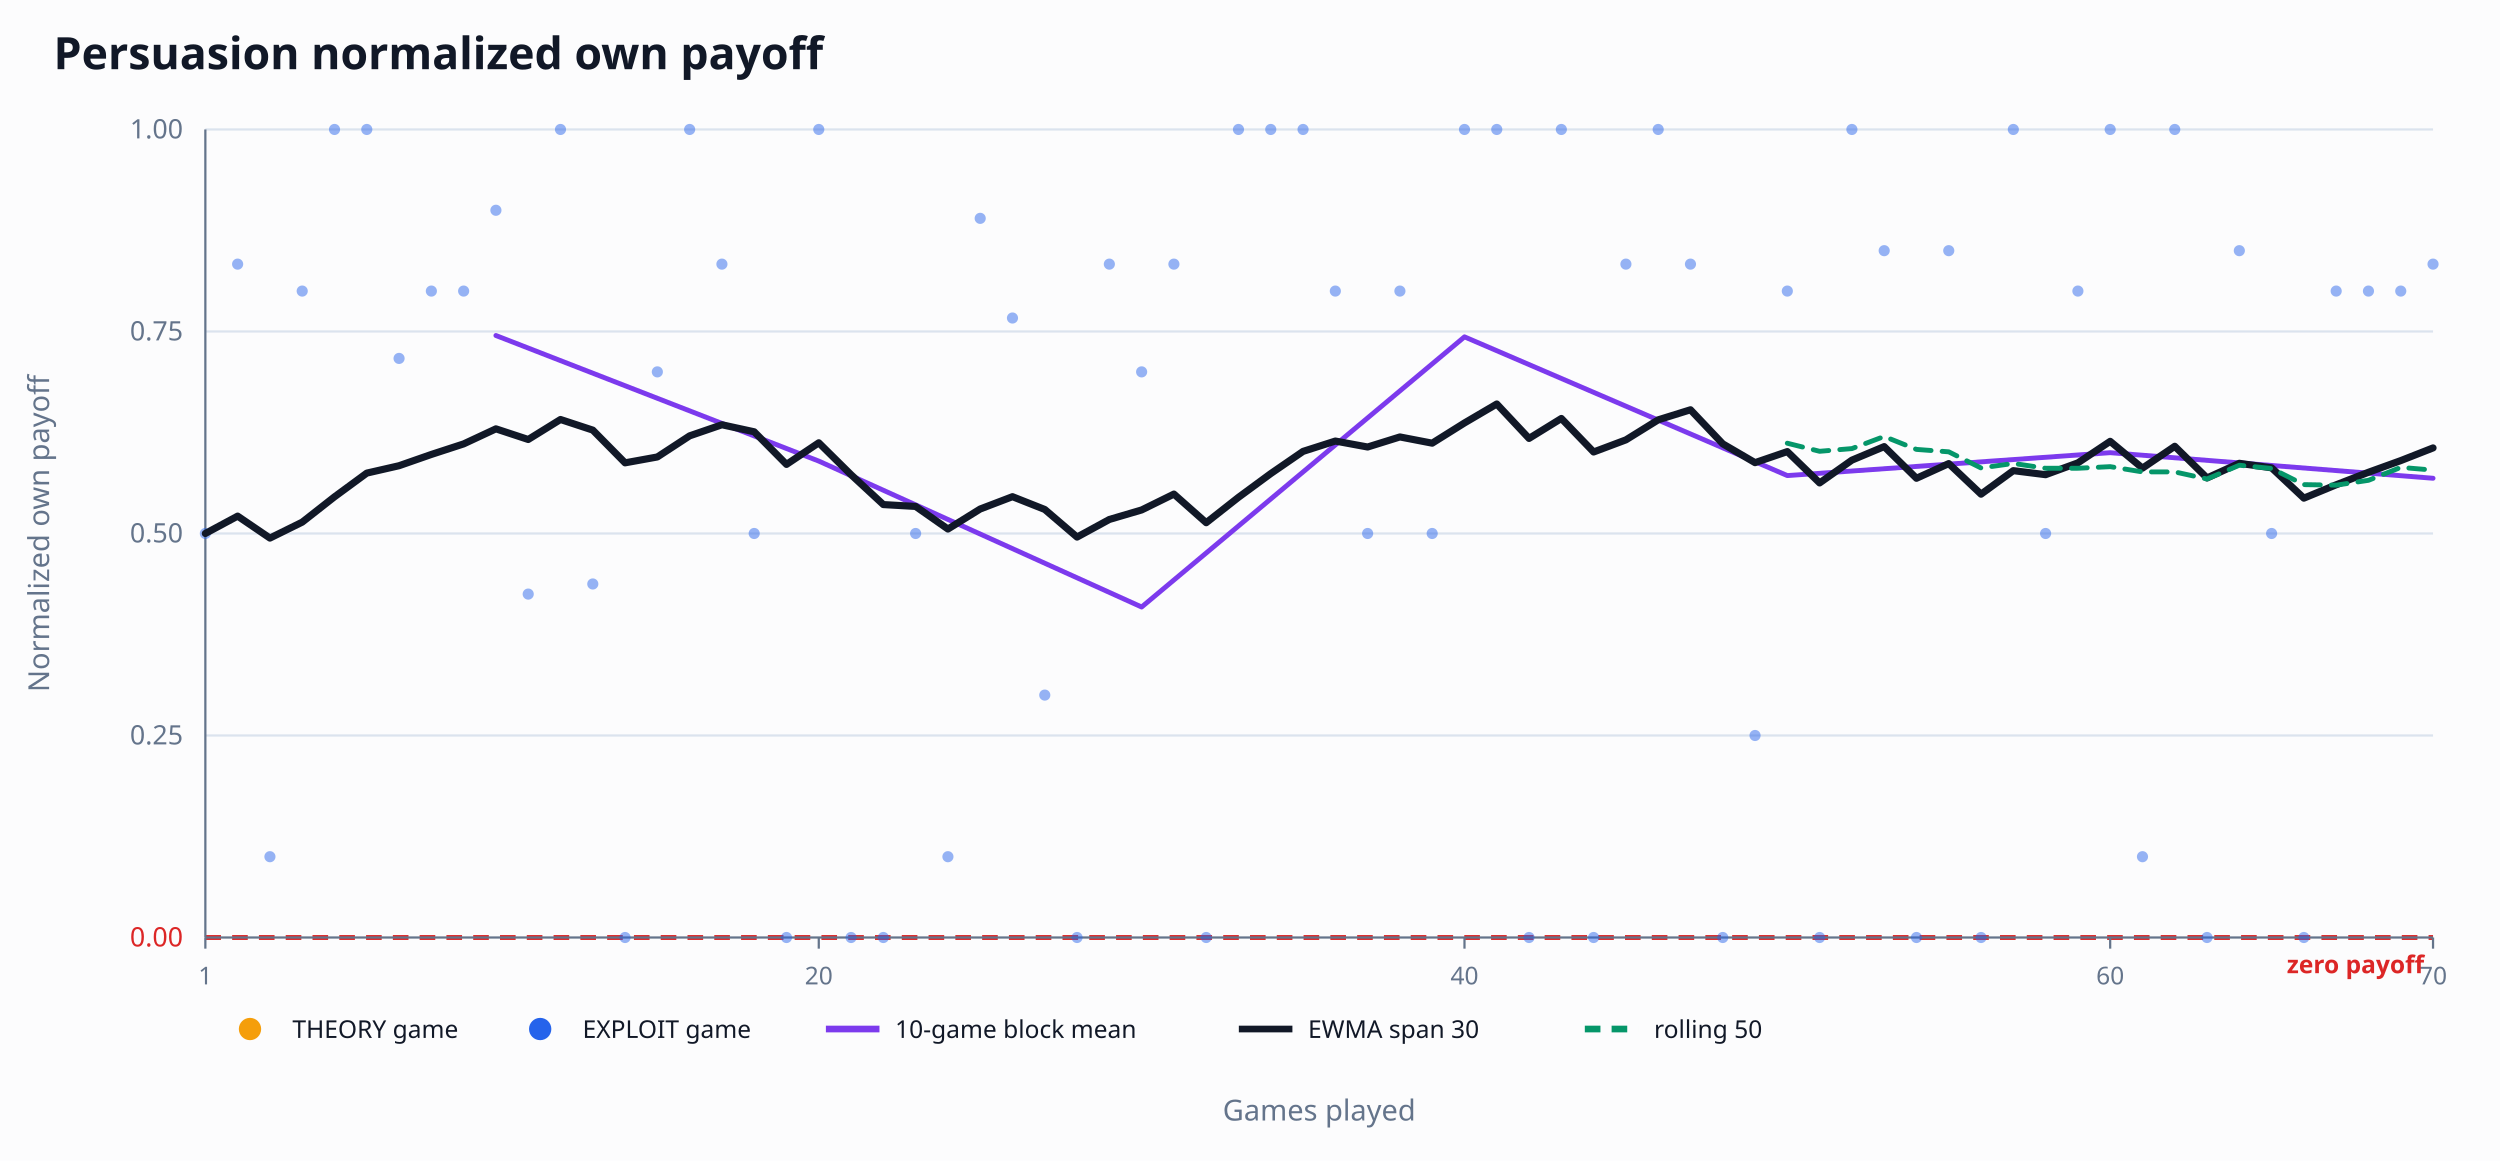
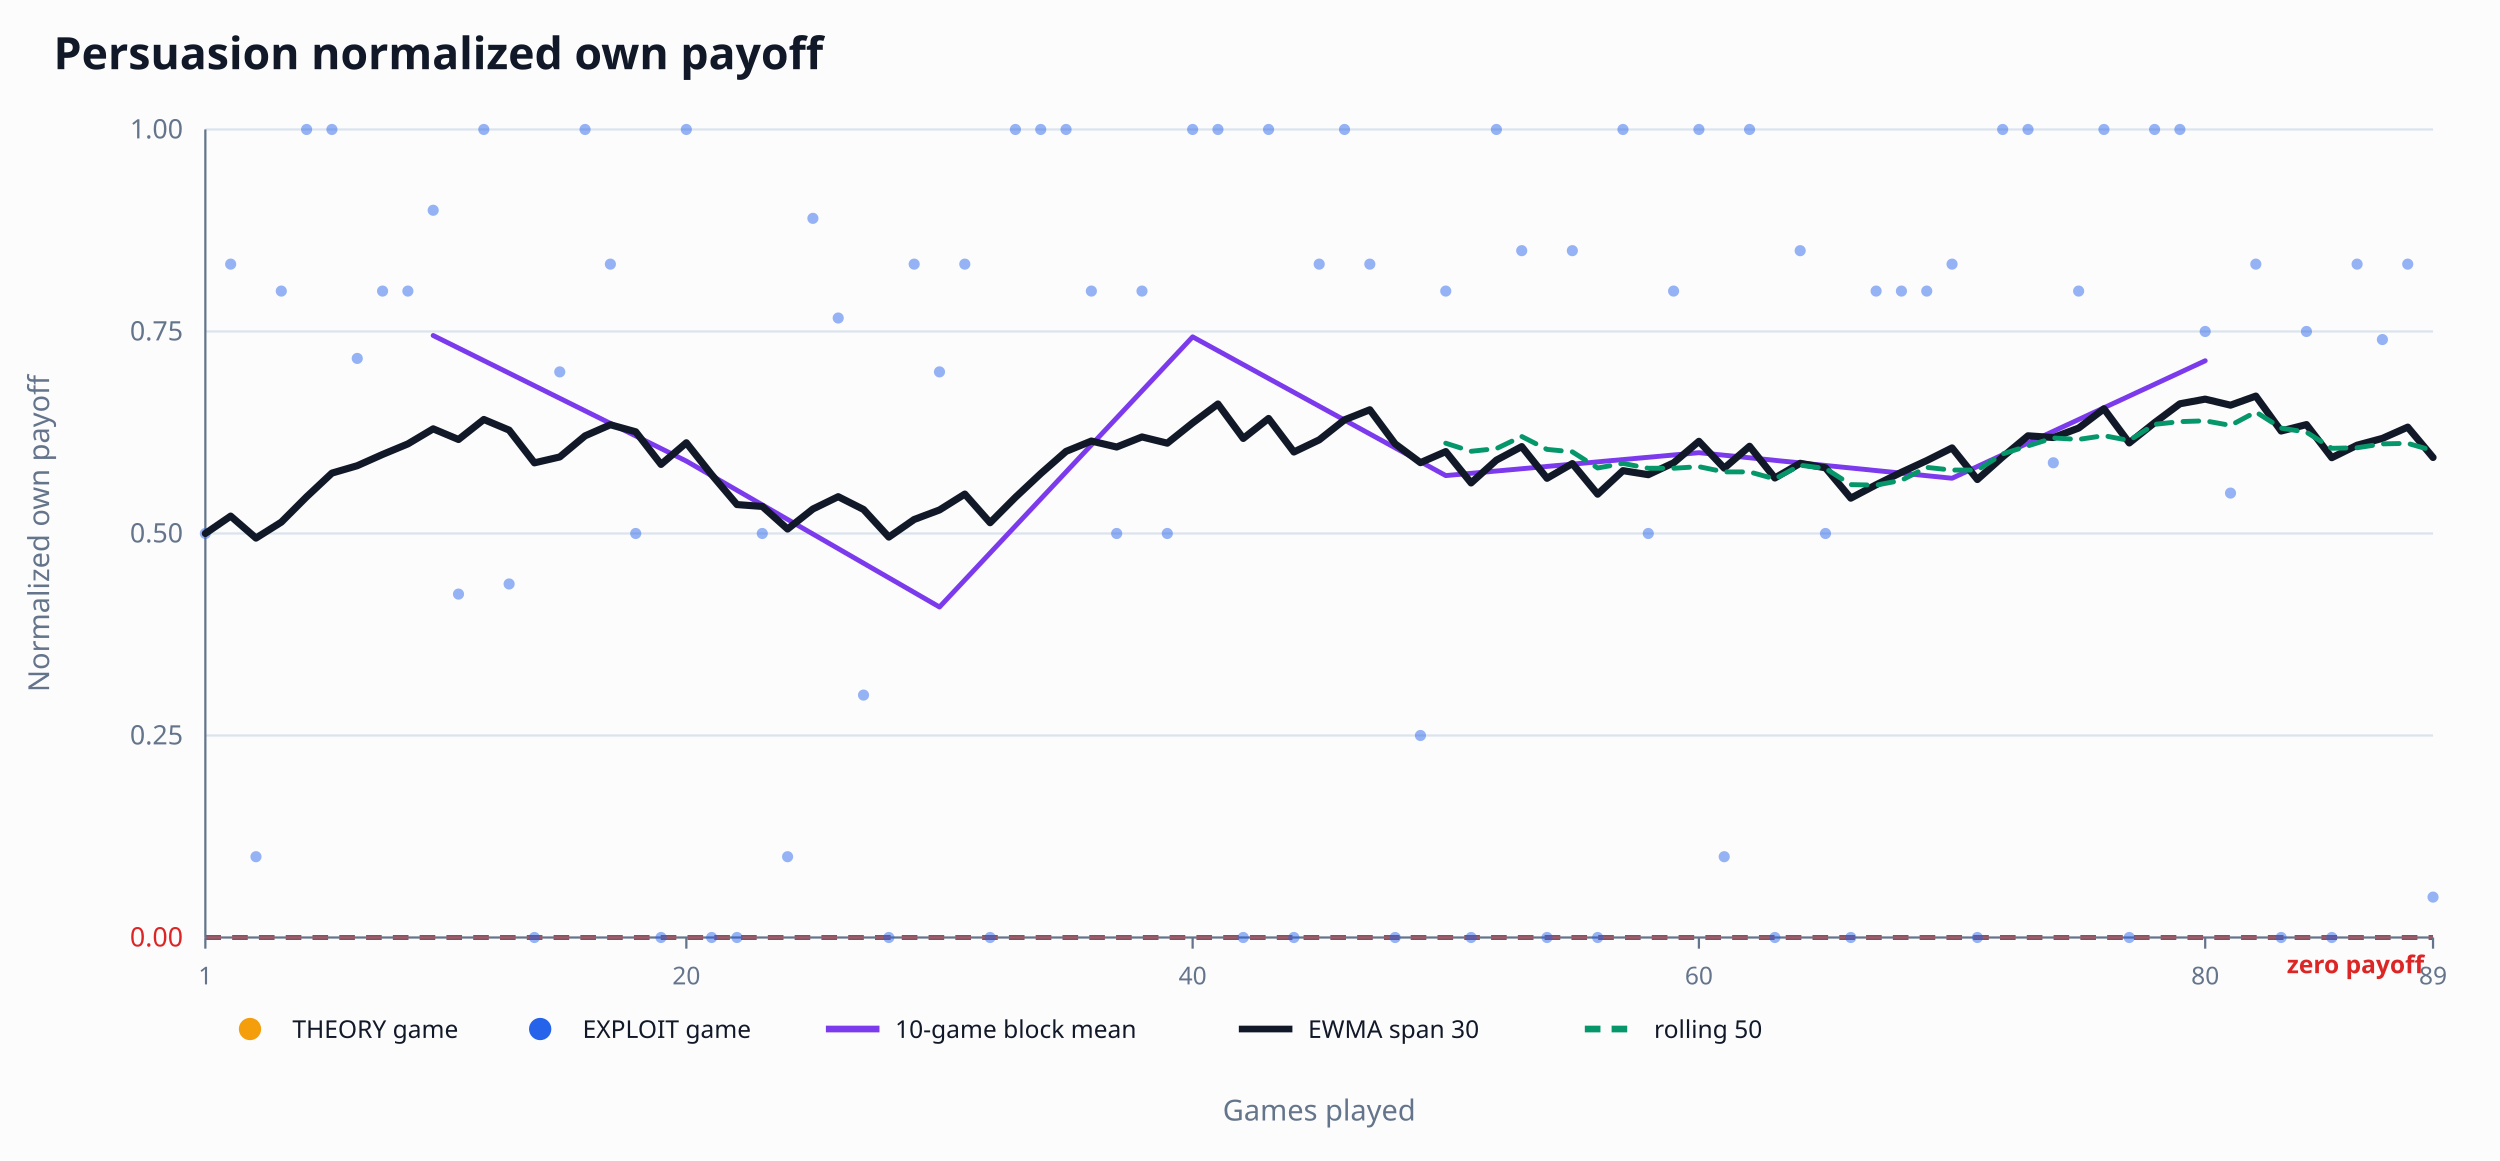
<svg xmlns="http://www.w3.org/2000/svg" width="1120" height="520" viewBox="0 0 1120 520">
  <rect width="100%" height="100%" fill="#fcfcfd" />
  <text x="24" y="31" font-family="system-ui,sans-serif" font-size="20" font-weight="700" fill="#111827">Persuasion normalized own payoff</text>
  <line x1="92" y1="420.00" x2="1090" y2="420.00" stroke="#dc2626" stroke-width="2.2" stroke-dasharray="7,5" />
  <text x="82" y="424.00" text-anchor="end" font-family="system-ui,sans-serif" font-size="12" fill="#dc2626">0.00</text>
  <line x1="92" y1="329.50" x2="1090" y2="329.50" stroke="#dbe3ee" stroke-width="1" />
  <text x="82" y="333.50" text-anchor="end" font-family="system-ui,sans-serif" font-size="12" fill="#64748b">0.25</text>
  <line x1="92" y1="239.00" x2="1090" y2="239.00" stroke="#dbe3ee" stroke-width="1" />
  <text x="82" y="243.00" text-anchor="end" font-family="system-ui,sans-serif" font-size="12" fill="#64748b">0.50</text>
  <line x1="92" y1="148.50" x2="1090" y2="148.50" stroke="#dbe3ee" stroke-width="1" />
  <text x="82" y="152.50" text-anchor="end" font-family="system-ui,sans-serif" font-size="12" fill="#64748b">0.75</text>
  <line x1="92" y1="58.00" x2="1090" y2="58.00" stroke="#dbe3ee" stroke-width="1" />
  <text x="82" y="62.00" text-anchor="end" font-family="system-ui,sans-serif" font-size="12" fill="#64748b">1.00</text>
  <line x1="92.00" y1="420" x2="92.00" y2="425" stroke="#64748b" />
  <text x="92.00" y="441" text-anchor="middle" font-family="system-ui,sans-serif" font-size="11" fill="#64748b">1</text>
-   <line x1="366.81" y1="420" x2="366.81" y2="425" stroke="#64748b" />
-   <text x="366.81" y="441" text-anchor="middle" font-family="system-ui,sans-serif" font-size="11" fill="#64748b">20</text>
-   <line x1="656.09" y1="420" x2="656.09" y2="425" stroke="#64748b" />
-   <text x="656.09" y="441" text-anchor="middle" font-family="system-ui,sans-serif" font-size="11" fill="#64748b">40</text>
-   <line x1="945.36" y1="420" x2="945.36" y2="425" stroke="#64748b" />
-   <text x="945.36" y="441" text-anchor="middle" font-family="system-ui,sans-serif" font-size="11" fill="#64748b">60</text>
+   <line x1="307.48" y1="420" x2="307.48" y2="425" stroke="#64748b" />
+   <text x="307.48" y="441" text-anchor="middle" font-family="system-ui,sans-serif" font-size="11" fill="#64748b">20</text>
+   <line x1="534.30" y1="420" x2="534.30" y2="425" stroke="#64748b" />
+   <text x="534.30" y="441" text-anchor="middle" font-family="system-ui,sans-serif" font-size="11" fill="#64748b">40</text>
+   <line x1="761.11" y1="420" x2="761.11" y2="425" stroke="#64748b" />
+   <text x="761.11" y="441" text-anchor="middle" font-family="system-ui,sans-serif" font-size="11" fill="#64748b">60</text>
+   <line x1="987.93" y1="420" x2="987.93" y2="425" stroke="#64748b" />
+   <text x="987.93" y="441" text-anchor="middle" font-family="system-ui,sans-serif" font-size="11" fill="#64748b">80</text>
  <line x1="1090.00" y1="420" x2="1090.00" y2="425" stroke="#64748b" />
-   <text x="1090.00" y="441" text-anchor="middle" font-family="system-ui,sans-serif" font-size="11" fill="#64748b">70</text>
+   <text x="1090.00" y="441" text-anchor="middle" font-family="system-ui,sans-serif" font-size="11" fill="#64748b">89</text>
  <line x1="92" y1="58" x2="92" y2="420" stroke="#64748b" />
  <line x1="92" y1="420" x2="1090" y2="420" stroke="#64748b" />
  <text x="591.00" y="502" text-anchor="middle" font-family="system-ui,sans-serif" font-size="13" fill="#64748b">Games played</text>
  <text x="22" y="239.00" text-anchor="middle" transform="rotate(-90 22 239.00)" font-family="system-ui,sans-serif" font-size="13" fill="#64748b">Normalized own payoff</text>
  <text x="1086" y="436.00" text-anchor="end" font-family="system-ui,sans-serif" font-size="11" font-weight="700" fill="#dc2626">zero payoff</text>
  <circle cx="92.00" cy="239.00" r="2.5" fill="#2563eb" opacity="0.48" />
-   <circle cx="106.46" cy="118.33" r="2.5" fill="#2563eb" opacity="0.48" />
-   <circle cx="120.93" cy="383.80" r="2.5" fill="#2563eb" opacity="0.48" />
-   <circle cx="135.39" cy="130.40" r="2.5" fill="#2563eb" opacity="0.48" />
-   <circle cx="149.86" cy="58.00" r="2.5" fill="#2563eb" opacity="0.48" />
-   <circle cx="164.32" cy="58.00" r="2.5" fill="#2563eb" opacity="0.48" />
-   <circle cx="178.78" cy="160.57" r="2.5" fill="#2563eb" opacity="0.48" />
-   <circle cx="193.25" cy="130.40" r="2.5" fill="#2563eb" opacity="0.48" />
-   <circle cx="207.71" cy="130.40" r="2.5" fill="#2563eb" opacity="0.48" />
-   <circle cx="222.17" cy="94.20" r="2.5" fill="#2563eb" opacity="0.48" />
-   <circle cx="236.64" cy="266.15" r="2.5" fill="#2563eb" opacity="0.48" />
-   <circle cx="251.10" cy="58.00" r="2.5" fill="#2563eb" opacity="0.48" />
-   <circle cx="265.57" cy="261.62" r="2.5" fill="#2563eb" opacity="0.48" />
-   <circle cx="280.03" cy="420.00" r="2.5" fill="#2563eb" opacity="0.48" />
-   <circle cx="294.49" cy="166.60" r="2.5" fill="#2563eb" opacity="0.48" />
-   <circle cx="308.96" cy="58.00" r="2.5" fill="#2563eb" opacity="0.48" />
-   <circle cx="323.42" cy="118.33" r="2.5" fill="#2563eb" opacity="0.48" />
-   <circle cx="337.88" cy="239.00" r="2.5" fill="#2563eb" opacity="0.48" />
-   <circle cx="352.35" cy="420.00" r="2.5" fill="#2563eb" opacity="0.48" />
-   <circle cx="366.81" cy="58.00" r="2.5" fill="#2563eb" opacity="0.48" />
-   <circle cx="381.28" cy="420.00" r="2.5" fill="#2563eb" opacity="0.48" />
-   <circle cx="395.74" cy="420.00" r="2.5" fill="#2563eb" opacity="0.48" />
-   <circle cx="410.20" cy="239.00" r="2.5" fill="#2563eb" opacity="0.48" />
-   <circle cx="424.67" cy="383.80" r="2.5" fill="#2563eb" opacity="0.48" />
-   <circle cx="439.13" cy="97.82" r="2.5" fill="#2563eb" opacity="0.48" />
-   <circle cx="453.59" cy="142.47" r="2.5" fill="#2563eb" opacity="0.48" />
-   <circle cx="468.06" cy="311.40" r="2.5" fill="#2563eb" opacity="0.48" />
-   <circle cx="482.52" cy="420.00" r="2.5" fill="#2563eb" opacity="0.48" />
-   <circle cx="496.99" cy="118.33" r="2.5" fill="#2563eb" opacity="0.48" />
-   <circle cx="511.45" cy="166.60" r="2.5" fill="#2563eb" opacity="0.48" />
-   <circle cx="525.91" cy="118.33" r="2.5" fill="#2563eb" opacity="0.48" />
-   <circle cx="540.38" cy="420.00" r="2.5" fill="#2563eb" opacity="0.48" />
-   <circle cx="554.84" cy="58.00" r="2.5" fill="#2563eb" opacity="0.48" />
-   <circle cx="569.30" cy="58.00" r="2.5" fill="#2563eb" opacity="0.48" />
-   <circle cx="583.77" cy="58.00" r="2.5" fill="#2563eb" opacity="0.48" />
-   <circle cx="598.23" cy="130.40" r="2.5" fill="#2563eb" opacity="0.48" />
-   <circle cx="612.70" cy="239.00" r="2.5" fill="#2563eb" opacity="0.48" />
-   <circle cx="627.16" cy="130.40" r="2.5" fill="#2563eb" opacity="0.48" />
-   <circle cx="641.62" cy="239.00" r="2.5" fill="#2563eb" opacity="0.48" />
-   <circle cx="656.09" cy="58.00" r="2.5" fill="#2563eb" opacity="0.48" />
-   <circle cx="670.55" cy="58.00" r="2.5" fill="#2563eb" opacity="0.48" />
-   <circle cx="685.01" cy="420.00" r="2.5" fill="#2563eb" opacity="0.48" />
-   <circle cx="699.48" cy="58.00" r="2.5" fill="#2563eb" opacity="0.48" />
-   <circle cx="713.94" cy="420.00" r="2.5" fill="#2563eb" opacity="0.48" />
-   <circle cx="728.41" cy="118.33" r="2.5" fill="#2563eb" opacity="0.48" />
-   <circle cx="742.87" cy="58.00" r="2.5" fill="#2563eb" opacity="0.48" />
-   <circle cx="757.33" cy="118.33" r="2.5" fill="#2563eb" opacity="0.48" />
-   <circle cx="771.80" cy="420.00" r="2.5" fill="#2563eb" opacity="0.48" />
-   <circle cx="786.26" cy="329.50" r="2.5" fill="#2563eb" opacity="0.48" />
-   <circle cx="800.72" cy="130.40" r="2.5" fill="#2563eb" opacity="0.48" />
-   <circle cx="815.19" cy="420.00" r="2.5" fill="#2563eb" opacity="0.48" />
-   <circle cx="829.65" cy="58.00" r="2.5" fill="#2563eb" opacity="0.48" />
-   <circle cx="844.12" cy="112.30" r="2.5" fill="#2563eb" opacity="0.48" />
-   <circle cx="858.58" cy="420.00" r="2.5" fill="#2563eb" opacity="0.48" />
-   <circle cx="873.04" cy="112.30" r="2.5" fill="#2563eb" opacity="0.48" />
-   <circle cx="887.51" cy="420.00" r="2.5" fill="#2563eb" opacity="0.48" />
-   <circle cx="901.97" cy="58.00" r="2.5" fill="#2563eb" opacity="0.48" />
-   <circle cx="916.43" cy="239.00" r="2.5" fill="#2563eb" opacity="0.48" />
-   <circle cx="930.90" cy="130.40" r="2.5" fill="#2563eb" opacity="0.48" />
-   <circle cx="945.36" cy="58.00" r="2.5" fill="#2563eb" opacity="0.48" />
-   <circle cx="959.83" cy="383.80" r="2.5" fill="#2563eb" opacity="0.48" />
-   <circle cx="974.29" cy="58.00" r="2.5" fill="#2563eb" opacity="0.48" />
-   <circle cx="988.75" cy="420.00" r="2.5" fill="#2563eb" opacity="0.48" />
-   <circle cx="1003.22" cy="112.30" r="2.5" fill="#2563eb" opacity="0.48" />
-   <circle cx="1017.68" cy="239.00" r="2.5" fill="#2563eb" opacity="0.48" />
-   <circle cx="1032.14" cy="420.00" r="2.5" fill="#2563eb" opacity="0.48" />
-   <circle cx="1046.61" cy="130.40" r="2.5" fill="#2563eb" opacity="0.48" />
-   <circle cx="1061.07" cy="130.40" r="2.5" fill="#2563eb" opacity="0.48" />
-   <circle cx="1075.54" cy="130.40" r="2.5" fill="#2563eb" opacity="0.48" />
-   <circle cx="1090.00" cy="118.33" r="2.5" fill="#2563eb" opacity="0.48" />
-   <polyline points="222.17,150.31 366.81,206.57 511.45,271.94 656.09,150.91 800.72,213.06 945.36,202.80 1090.00,214.26" fill="none" stroke="#7c3aed" stroke-width="2.2" stroke-linejoin="round" stroke-linecap="round" />
-   <polyline points="92.00,239.00 106.46,231.22 120.93,241.06 135.39,233.92 149.86,222.57 164.32,211.95 178.78,208.64 193.25,203.59 207.71,198.87 222.17,192.12 236.64,196.89 251.10,187.93 265.57,192.69 280.03,207.35 294.49,204.72 308.96,195.26 323.42,190.29 337.88,193.44 352.35,208.05 366.81,198.37 381.28,212.67 395.74,226.05 410.20,226.88 424.67,237.01 439.13,228.03 453.59,222.51 468.06,228.24 482.52,240.61 496.99,232.72 511.45,228.46 525.91,221.35 540.38,234.17 554.84,222.80 569.30,212.17 583.77,202.22 598.23,197.59 612.70,200.26 627.16,195.75 641.62,198.54 656.09,189.48 670.55,180.99 685.01,196.41 699.48,187.48 713.94,202.49 728.41,197.06 742.87,188.09 757.33,183.58 771.80,198.84 786.26,207.27 800.72,202.31 815.19,216.35 829.65,206.14 844.12,200.08 858.58,214.27 873.04,207.69 887.51,221.39 901.97,210.85 916.43,212.66 930.90,207.36 945.36,197.72 959.83,209.73 974.29,199.94 988.75,214.13 1003.22,207.56 1017.68,209.59 1032.14,223.17 1046.61,217.18 1061.07,211.58 1075.54,206.35 1090.00,200.67" fill="none" stroke="#111827" stroke-width="3.2" stroke-linejoin="round" stroke-linecap="round" />
-   <polyline points="800.72,198.56 815.19,202.18 829.65,200.97 844.12,195.54 858.58,201.33 873.04,202.42 887.51,209.66 901.97,207.61 916.43,209.78 930.90,209.78 945.36,209.06 959.83,211.41 974.29,211.41 988.75,214.58 1003.22,208.42 1017.68,209.87 1032.14,217.11 1046.61,217.35 1061.07,215.18 1075.54,209.39 1090.00,210.60" fill="none" stroke="#059669" stroke-width="2.2" stroke-linejoin="round" stroke-linecap="round" stroke-dasharray="7,5" />
+   <circle cx="103.34" cy="118.33" r="2.5" fill="#2563eb" opacity="0.48" />
+   <circle cx="114.68" cy="383.80" r="2.5" fill="#2563eb" opacity="0.48" />
+   <circle cx="126.02" cy="130.40" r="2.5" fill="#2563eb" opacity="0.48" />
+   <circle cx="137.36" cy="58.00" r="2.5" fill="#2563eb" opacity="0.48" />
+   <circle cx="148.70" cy="58.00" r="2.5" fill="#2563eb" opacity="0.48" />
+   <circle cx="160.05" cy="160.57" r="2.5" fill="#2563eb" opacity="0.48" />
+   <circle cx="171.39" cy="130.40" r="2.5" fill="#2563eb" opacity="0.48" />
+   <circle cx="182.73" cy="130.40" r="2.5" fill="#2563eb" opacity="0.48" />
+   <circle cx="194.07" cy="94.20" r="2.5" fill="#2563eb" opacity="0.48" />
+   <circle cx="205.41" cy="266.15" r="2.5" fill="#2563eb" opacity="0.48" />
+   <circle cx="216.75" cy="58.00" r="2.5" fill="#2563eb" opacity="0.48" />
+   <circle cx="228.09" cy="261.62" r="2.5" fill="#2563eb" opacity="0.48" />
+   <circle cx="239.43" cy="420.00" r="2.5" fill="#2563eb" opacity="0.48" />
+   <circle cx="250.77" cy="166.60" r="2.5" fill="#2563eb" opacity="0.48" />
+   <circle cx="262.11" cy="58.00" r="2.5" fill="#2563eb" opacity="0.48" />
+   <circle cx="273.45" cy="118.33" r="2.5" fill="#2563eb" opacity="0.48" />
+   <circle cx="284.80" cy="239.00" r="2.5" fill="#2563eb" opacity="0.48" />
+   <circle cx="296.14" cy="420.00" r="2.5" fill="#2563eb" opacity="0.48" />
+   <circle cx="307.48" cy="58.00" r="2.5" fill="#2563eb" opacity="0.48" />
+   <circle cx="318.82" cy="420.00" r="2.5" fill="#2563eb" opacity="0.48" />
+   <circle cx="330.16" cy="420.00" r="2.5" fill="#2563eb" opacity="0.48" />
+   <circle cx="341.50" cy="239.00" r="2.5" fill="#2563eb" opacity="0.48" />
+   <circle cx="352.84" cy="383.80" r="2.5" fill="#2563eb" opacity="0.48" />
+   <circle cx="364.18" cy="97.82" r="2.5" fill="#2563eb" opacity="0.48" />
+   <circle cx="375.52" cy="142.47" r="2.5" fill="#2563eb" opacity="0.48" />
+   <circle cx="386.86" cy="311.40" r="2.5" fill="#2563eb" opacity="0.48" />
+   <circle cx="398.20" cy="420.00" r="2.5" fill="#2563eb" opacity="0.48" />
+   <circle cx="409.55" cy="118.33" r="2.5" fill="#2563eb" opacity="0.48" />
+   <circle cx="420.89" cy="166.60" r="2.5" fill="#2563eb" opacity="0.48" />
+   <circle cx="432.23" cy="118.33" r="2.5" fill="#2563eb" opacity="0.48" />
+   <circle cx="443.57" cy="420.00" r="2.5" fill="#2563eb" opacity="0.48" />
+   <circle cx="454.91" cy="58.00" r="2.5" fill="#2563eb" opacity="0.48" />
+   <circle cx="466.25" cy="58.00" r="2.5" fill="#2563eb" opacity="0.48" />
+   <circle cx="477.59" cy="58.00" r="2.5" fill="#2563eb" opacity="0.48" />
+   <circle cx="488.93" cy="130.40" r="2.5" fill="#2563eb" opacity="0.48" />
+   <circle cx="500.27" cy="239.00" r="2.5" fill="#2563eb" opacity="0.48" />
+   <circle cx="511.61" cy="130.40" r="2.5" fill="#2563eb" opacity="0.48" />
+   <circle cx="522.95" cy="239.00" r="2.5" fill="#2563eb" opacity="0.48" />
+   <circle cx="534.30" cy="58.00" r="2.5" fill="#2563eb" opacity="0.48" />
+   <circle cx="545.64" cy="58.00" r="2.5" fill="#2563eb" opacity="0.48" />
+   <circle cx="556.98" cy="420.00" r="2.5" fill="#2563eb" opacity="0.48" />
+   <circle cx="568.32" cy="58.00" r="2.5" fill="#2563eb" opacity="0.48" />
+   <circle cx="579.66" cy="420.00" r="2.5" fill="#2563eb" opacity="0.48" />
+   <circle cx="591.00" cy="118.33" r="2.5" fill="#2563eb" opacity="0.48" />
+   <circle cx="602.34" cy="58.00" r="2.5" fill="#2563eb" opacity="0.48" />
+   <circle cx="613.68" cy="118.33" r="2.5" fill="#2563eb" opacity="0.48" />
+   <circle cx="625.02" cy="420.00" r="2.5" fill="#2563eb" opacity="0.48" />
+   <circle cx="636.36" cy="329.50" r="2.5" fill="#2563eb" opacity="0.48" />
+   <circle cx="647.70" cy="130.40" r="2.5" fill="#2563eb" opacity="0.48" />
+   <circle cx="659.05" cy="420.00" r="2.5" fill="#2563eb" opacity="0.48" />
+   <circle cx="670.39" cy="58.00" r="2.5" fill="#2563eb" opacity="0.48" />
+   <circle cx="681.73" cy="112.30" r="2.5" fill="#2563eb" opacity="0.48" />
+   <circle cx="693.07" cy="420.00" r="2.5" fill="#2563eb" opacity="0.48" />
+   <circle cx="704.41" cy="112.30" r="2.5" fill="#2563eb" opacity="0.48" />
+   <circle cx="715.75" cy="420.00" r="2.5" fill="#2563eb" opacity="0.48" />
+   <circle cx="727.09" cy="58.00" r="2.5" fill="#2563eb" opacity="0.48" />
+   <circle cx="738.43" cy="239.00" r="2.5" fill="#2563eb" opacity="0.48" />
+   <circle cx="749.77" cy="130.40" r="2.5" fill="#2563eb" opacity="0.48" />
+   <circle cx="761.11" cy="58.00" r="2.5" fill="#2563eb" opacity="0.48" />
+   <circle cx="772.45" cy="383.80" r="2.5" fill="#2563eb" opacity="0.48" />
+   <circle cx="783.80" cy="58.00" r="2.5" fill="#2563eb" opacity="0.48" />
+   <circle cx="795.14" cy="420.00" r="2.5" fill="#2563eb" opacity="0.48" />
+   <circle cx="806.48" cy="112.30" r="2.5" fill="#2563eb" opacity="0.48" />
+   <circle cx="817.82" cy="239.00" r="2.5" fill="#2563eb" opacity="0.48" />
+   <circle cx="829.16" cy="420.00" r="2.5" fill="#2563eb" opacity="0.48" />
+   <circle cx="840.50" cy="130.40" r="2.5" fill="#2563eb" opacity="0.48" />
+   <circle cx="851.84" cy="130.40" r="2.5" fill="#2563eb" opacity="0.48" />
+   <circle cx="863.18" cy="130.40" r="2.5" fill="#2563eb" opacity="0.48" />
+   <circle cx="874.52" cy="118.33" r="2.5" fill="#2563eb" opacity="0.48" />
+   <circle cx="885.86" cy="420.00" r="2.5" fill="#2563eb" opacity="0.48" />
+   <circle cx="897.20" cy="58.00" r="2.5" fill="#2563eb" opacity="0.48" />
+   <circle cx="908.55" cy="58.00" r="2.5" fill="#2563eb" opacity="0.48" />
+   <circle cx="919.89" cy="207.32" r="2.5" fill="#2563eb" opacity="0.48" />
+   <circle cx="931.23" cy="130.40" r="2.5" fill="#2563eb" opacity="0.48" />
+   <circle cx="942.57" cy="58.00" r="2.5" fill="#2563eb" opacity="0.48" />
+   <circle cx="953.91" cy="420.00" r="2.5" fill="#2563eb" opacity="0.48" />
+   <circle cx="965.25" cy="58.00" r="2.5" fill="#2563eb" opacity="0.48" />
+   <circle cx="976.59" cy="58.00" r="2.5" fill="#2563eb" opacity="0.48" />
+   <circle cx="987.93" cy="148.50" r="2.5" fill="#2563eb" opacity="0.48" />
+   <circle cx="999.27" cy="220.90" r="2.5" fill="#2563eb" opacity="0.48" />
+   <circle cx="1010.61" cy="118.33" r="2.5" fill="#2563eb" opacity="0.48" />
+   <circle cx="1021.95" cy="420.00" r="2.5" fill="#2563eb" opacity="0.48" />
+   <circle cx="1033.30" cy="148.50" r="2.5" fill="#2563eb" opacity="0.48" />
+   <circle cx="1044.64" cy="420.00" r="2.5" fill="#2563eb" opacity="0.48" />
+   <circle cx="1055.98" cy="118.33" r="2.5" fill="#2563eb" opacity="0.48" />
+   <circle cx="1067.32" cy="152.12" r="2.5" fill="#2563eb" opacity="0.48" />
+   <circle cx="1078.66" cy="118.33" r="2.5" fill="#2563eb" opacity="0.48" />
+   <circle cx="1090.00" cy="401.90" r="2.5" fill="#2563eb" opacity="0.48" />
+   <polyline points="194.07,150.31 307.48,206.57 420.89,271.94 534.30,150.91 647.70,213.06 761.11,202.80 874.52,214.26 987.93,161.62" fill="none" stroke="#7c3aed" stroke-width="2.2" stroke-linejoin="round" stroke-linecap="round" />
+   <polyline points="92.00,239.00 103.34,231.22 114.68,241.06 126.02,233.92 137.36,222.57 148.70,211.95 160.05,208.64 171.39,203.59 182.73,198.87 194.07,192.12 205.41,196.89 216.75,187.93 228.09,192.69 239.43,207.35 250.77,204.72 262.11,195.26 273.45,190.29 284.80,193.44 296.14,208.05 307.48,198.37 318.82,212.67 330.16,226.05 341.50,226.88 352.84,237.01 364.18,228.03 375.52,222.51 386.86,228.24 398.20,240.61 409.55,232.72 420.89,228.46 432.23,221.35 443.57,234.17 454.91,222.80 466.25,212.17 477.59,202.22 488.93,197.59 500.27,200.26 511.61,195.75 522.95,198.54 534.30,189.48 545.64,180.99 556.98,196.41 568.32,187.48 579.66,202.49 591.00,197.06 602.34,188.09 613.68,183.58 625.02,198.84 636.36,207.27 647.70,202.31 659.05,216.35 670.39,206.14 681.73,200.08 693.07,214.27 704.41,207.69 715.75,221.39 727.09,210.85 738.43,212.66 749.77,207.36 761.11,197.72 772.45,209.73 783.80,199.94 795.14,214.13 806.48,207.56 817.82,209.59 829.16,223.17 840.50,217.18 851.84,211.58 863.18,206.35 874.52,200.67 885.86,214.82 897.20,204.70 908.55,195.24 919.89,196.02 931.23,191.78 942.57,183.15 953.91,198.43 965.25,189.37 976.59,180.90 987.93,178.81 999.27,181.52 1010.61,177.45 1021.95,193.09 1033.30,190.22 1044.64,205.04 1055.98,199.45 1067.32,196.39 1078.66,191.36 1090.00,204.94" fill="none" stroke="#111827" stroke-width="3.2" stroke-linejoin="round" stroke-linecap="round" />
+   <polyline points="647.70,198.56 659.05,202.18 670.39,200.97 681.73,195.54 693.07,201.33 704.41,202.42 715.75,209.66 727.09,207.61 738.43,209.78 749.77,209.78 761.11,209.06 772.45,211.41 783.80,211.41 795.14,214.58 806.48,208.42 817.82,209.87 829.16,217.11 840.50,217.35 851.84,215.18 863.18,209.39 874.52,210.60 885.86,210.60 897.20,203.36 908.55,199.74 919.89,196.21 931.23,196.86 942.57,195.17 953.91,197.34 965.25,190.10 976.59,188.89 987.93,188.53 999.27,190.58 1010.61,184.55 1021.95,191.79 1033.30,193.60 1044.64,200.84 1055.98,200.60 1067.32,198.86 1078.66,198.62 1090.00,201.88" fill="none" stroke="#059669" stroke-width="2.2" stroke-linejoin="round" stroke-linecap="round" stroke-dasharray="7,5" />
  <circle cx="112" cy="461" r="5" fill="#f59e0b" />
  <text x="131" y="465" font-family="system-ui,sans-serif" font-size="11" fill="#111827">THEORY game</text>
  <circle cx="242" cy="461" r="5" fill="#2563eb" />
  <text x="261" y="465" font-family="system-ui,sans-serif" font-size="11" fill="#111827">EXPLOIT game</text>
  <line x1="370" y1="461" x2="394" y2="461" stroke="#7c3aed" stroke-width="3" />
  <text x="401" y="465" font-family="system-ui,sans-serif" font-size="11" fill="#111827">10-game block mean</text>
  <line x1="555" y1="461" x2="579" y2="461" stroke="#111827" stroke-width="3" />
  <text x="586" y="465" font-family="system-ui,sans-serif" font-size="11" fill="#111827">EWMA span 30</text>
  <line x1="710" y1="461" x2="734" y2="461" stroke="#059669" stroke-width="3" stroke-dasharray="7,5" />
  <text x="741" y="465" font-family="system-ui,sans-serif" font-size="11" fill="#111827">rolling 50</text>
</svg>
